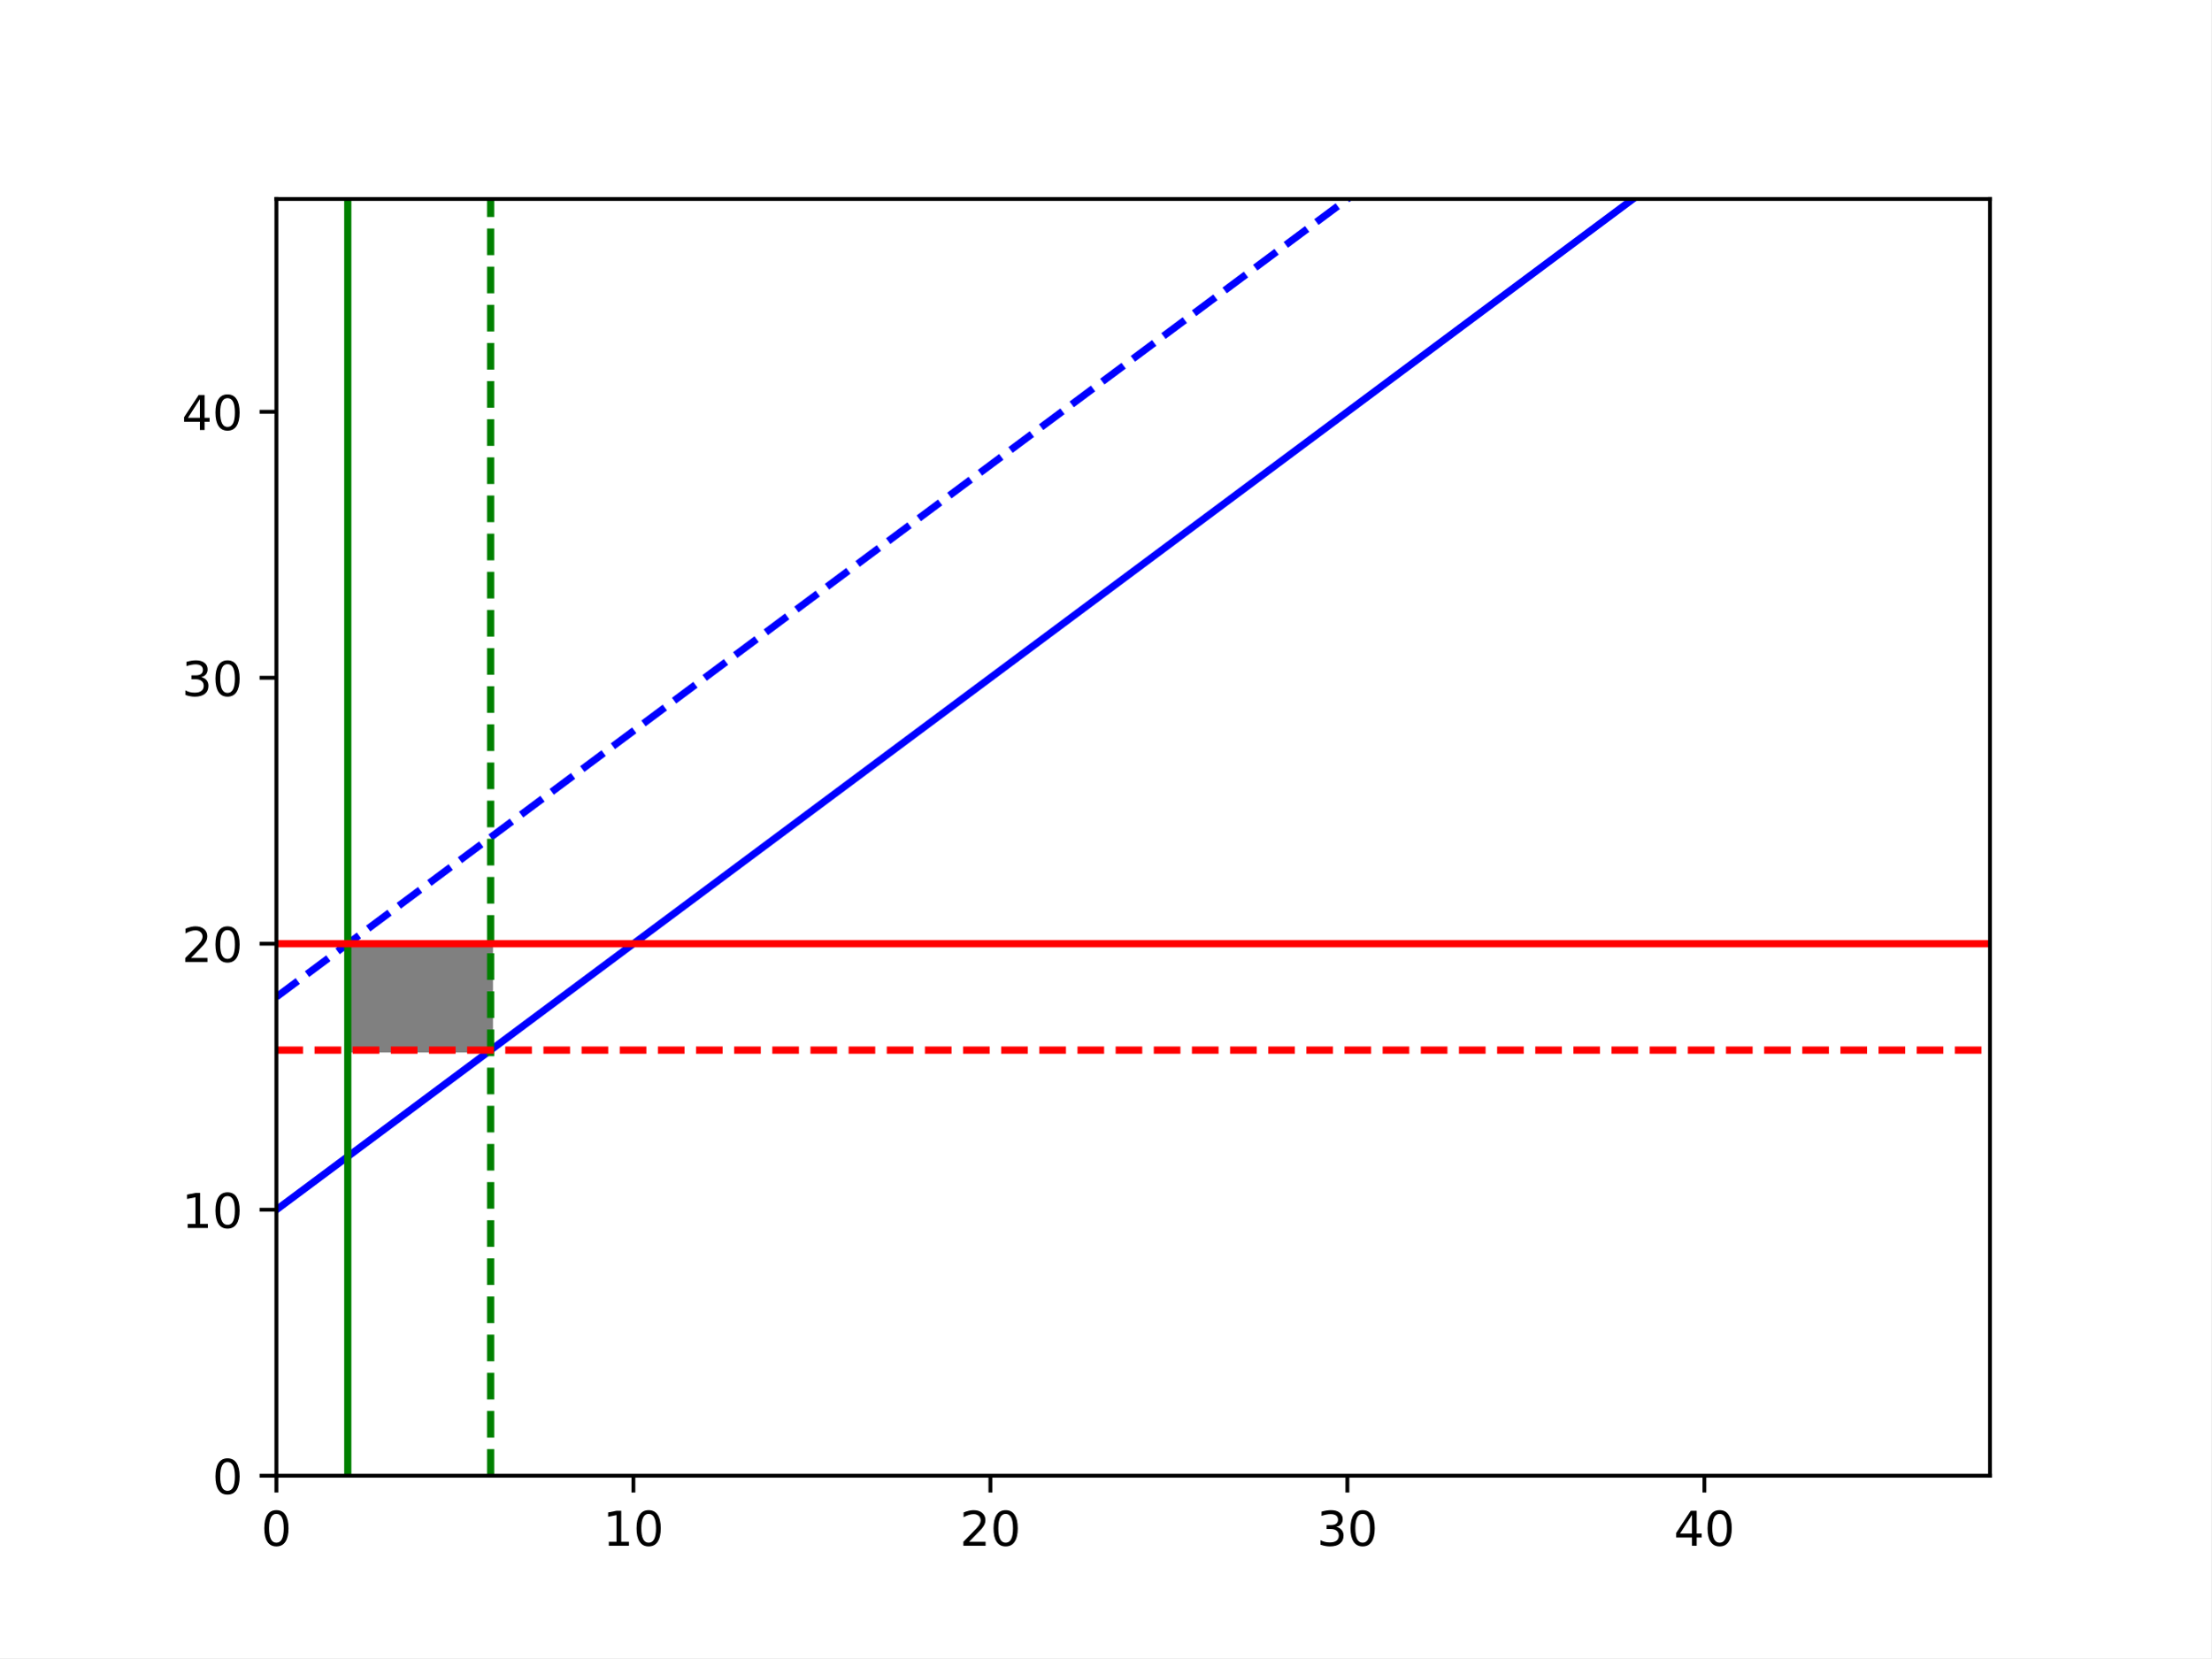
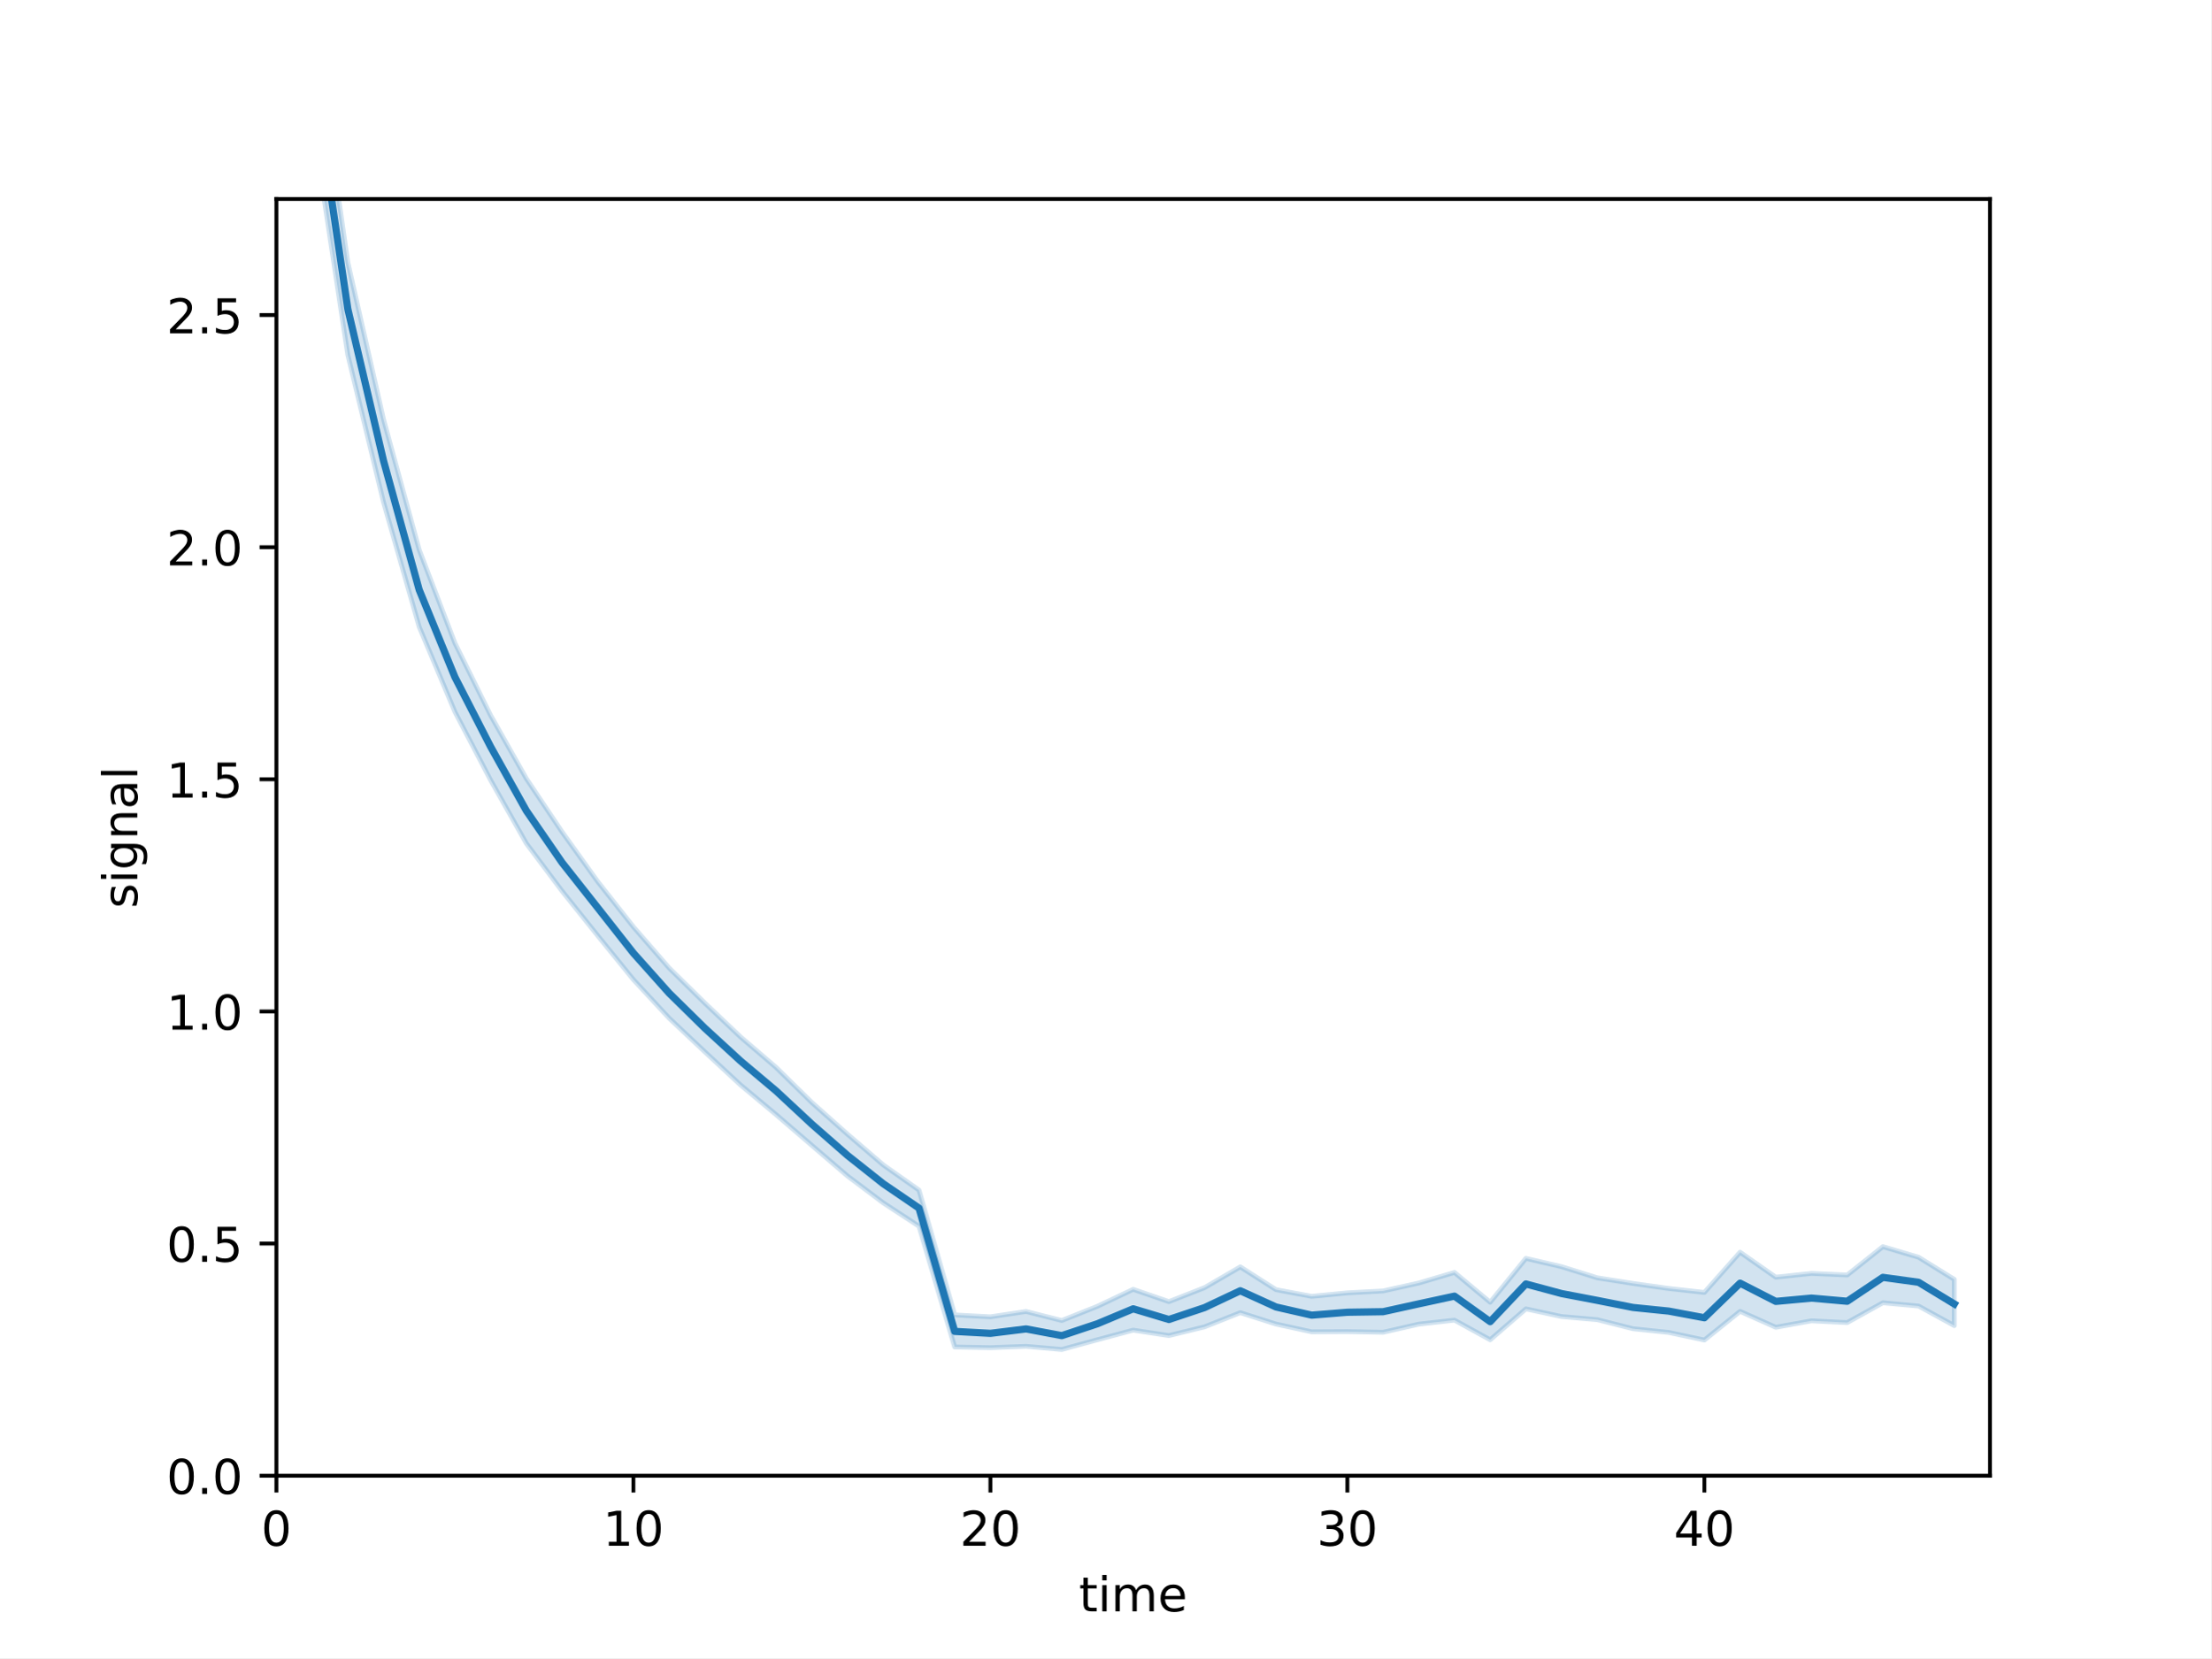
<svg xmlns="http://www.w3.org/2000/svg" xmlns:xlink="http://www.w3.org/1999/xlink" width="460.8pt" height="345.6pt" viewBox="0 0 460.8 345.6" version="1.1">
  <defs>
    <style type="text/css">*{stroke-linejoin: round; stroke-linecap: butt}</style>
  </defs>
  <g id="figure_1">
    <g id="patch_1">
      <path d="M 0 345.6  L 460.8 345.6  L 460.8 0  L 0 0  z " style="fill: #ffffff" />
    </g>
    <g id="axes_1">
      <g id="patch_2">
        <path d="M 57.6 307.584  L 414.72 307.584  L 414.72 41.472  L 57.6 41.472  z " style="fill: #ffffff" />
      </g>
-       <g id="patch_3">
-         <path d="M 72.48 218.88  L 72.48 196.704  L 72.48 196.704  L 102.24 196.704  L 102.24 218.88  L 102.24 218.88  z " clip-path="url(#paac7cf28df)" style="fill: #808080; stroke: #808080; stroke-linejoin: miter" />
+       <g id="PolyCollection_1">
+         <path d="M 57.6 -87.944  L 57.6 -59.476  L 65.04 24.985  L 72.48 73.969  L 79.92 104.67  L 87.36 130.67  L 94.8 148.38  L 102.24 162.608  L 109.68 175.786  L 117.12 185.714  L 124.56 195.016  L 132 204.188  L 139.44 212.218  L 146.88 219.233  L 154.32 226.139  L 161.76 232.346  L 169.2 238.755  L 176.64 245.134  L 184.08 250.729  L 191.52 255.593  L 198.96 280.765  L 206.4 280.903  L 213.84 280.626  L 221.28 281.279  L 228.72 279.247  L 236.16 277.252  L 243.6 278.382  L 251.04 276.561  L 258.48 273.606  L 265.92 275.983  L 273.36 277.601  L 280.8 277.561  L 288.24 277.698  L 295.68 276.001  L 303.12 275.164  L 310.56 279.26  L 318 272.815  L 325.44 274.418  L 332.88 275.068  L 340.32 276.952  L 347.76 277.729  L 355.2 279.311  L 362.64 273.334  L 370.08 276.651  L 377.52 275.305  L 384.96 275.675  L 392.4 271.543  L 399.84 272.228  L 407.28 276.306  L 407.28 266.666  L 407.28 266.666  L 399.84 262.056  L 392.4 259.849  L 384.96 265.753  L 377.52 265.424  L 370.08 266.211  L 362.64 261.006  L 355.2 269.389  L 347.76 268.565  L 340.32 267.515  L 332.88 266.343  L 325.44 264.025  L 318 262.292  L 310.56 271.436  L 303.12 265.226  L 295.68 267.427  L 288.24 269.081  L 280.8 269.475  L 273.36 270.204  L 265.92 268.809  L 258.48 264.066  L 251.04 268.389  L 243.6 271.306  L 236.16 268.744  L 228.72 272.273  L 221.28 275.24  L 213.84 273.357  L 206.4 274.471  L 198.96 274.075  L 191.52 248.064  L 184.08 242.821  L 176.64 236.429  L 169.2 229.813  L 161.76 222.51  L 154.32 216.127  L 146.88 209.063  L 139.44 201.757  L 132 193.193  L 124.56 183.752  L 117.12 173.387  L 109.68 162.277  L 102.24 149.096  L 94.8 134.049  L 87.36 114.611  L 79.92 87.409  L 72.48 54.685  L 65.04 3.038  L 57.6 -87.944  z " clip-path="url(#pe05c2d0ee8)" style="fill: #1f77b4; fill-opacity: 0.2; stroke: #1f77b4; stroke-opacity: 0.2" />
      </g>
      <g id="matplotlib.axis_1">
        <g id="xtick_1">
          <g id="line2d_1">
            <defs>
-               <path id="mcb99e632ec" d="M 0 0  L 0 3.5  " style="stroke: #000000; stroke-width: 0.8" />
-             </defs>
-             <g>
-               <use xlink:href="#mcb99e632ec" x="57.6" y="307.584" style="stroke: #000000; stroke-width: 0.8" />
+               <path id="mbeba102c73" d="M 0 0  L 0 3.5  " style="stroke: #000000; stroke-width: 0.8" />
+             </defs>
+             <g>
+               <use xlink:href="#mbeba102c73" x="57.6" y="307.584" style="stroke: #000000; stroke-width: 0.8" />
            </g>
          </g>
          <g id="text_1">
            <g transform="translate(54.41875 322.1824) scale(0.1 -0.1)">
              <defs>
                <path id="DejaVuSans-30" d="M 2034 4250  Q 1547 4250 1301 3770  Q 1056 3291 1056 2328  Q 1056 1369 1301 889  Q 1547 409 2034 409  Q 2525 409 2770 889  Q 3016 1369 3016 2328  Q 3016 3291 2770 3770  Q 2525 4250 2034 4250  z M 2034 4750  Q 2819 4750 3233 4129  Q 3647 3509 3647 2328  Q 3647 1150 3233 529  Q 2819 -91 2034 -91  Q 1250 -91 836 529  Q 422 1150 422 2328  Q 422 3509 836 4129  Q 1250 4750 2034 4750  z " transform="scale(0.015625)" />
              </defs>
              <use xlink:href="#DejaVuSans-30" />
            </g>
          </g>
        </g>
        <g id="xtick_2">
          <g id="line2d_2">
            <g>
-               <use xlink:href="#mcb99e632ec" x="132" y="307.584" style="stroke: #000000; stroke-width: 0.8" />
+               <use xlink:href="#mbeba102c73" x="132" y="307.584" style="stroke: #000000; stroke-width: 0.8" />
            </g>
          </g>
          <g id="text_2">
            <g transform="translate(125.6375 322.1824) scale(0.1 -0.1)">
              <defs>
                <path id="DejaVuSans-31" d="M 794 531  L 1825 531  L 1825 4091  L 703 3866  L 703 4441  L 1819 4666  L 2450 4666  L 2450 531  L 3481 531  L 3481 0  L 794 0  L 794 531  z " transform="scale(0.015625)" />
              </defs>
              <use xlink:href="#DejaVuSans-31" />
              <use xlink:href="#DejaVuSans-30" x="63.623" />
            </g>
          </g>
        </g>
        <g id="xtick_3">
          <g id="line2d_3">
            <g>
-               <use xlink:href="#mcb99e632ec" x="206.4" y="307.584" style="stroke: #000000; stroke-width: 0.8" />
+               <use xlink:href="#mbeba102c73" x="206.4" y="307.584" style="stroke: #000000; stroke-width: 0.8" />
            </g>
          </g>
          <g id="text_3">
            <g transform="translate(200.0375 322.1824) scale(0.1 -0.1)">
              <defs>
                <path id="DejaVuSans-32" d="M 1228 531  L 3431 531  L 3431 0  L 469 0  L 469 531  Q 828 903 1448 1529  Q 2069 2156 2228 2338  Q 2531 2678 2651 2914  Q 2772 3150 2772 3378  Q 2772 3750 2511 3984  Q 2250 4219 1831 4219  Q 1534 4219 1204 4116  Q 875 4013 500 3803  L 500 4441  Q 881 4594 1212 4672  Q 1544 4750 1819 4750  Q 2544 4750 2975 4387  Q 3406 4025 3406 3419  Q 3406 3131 3298 2873  Q 3191 2616 2906 2266  Q 2828 2175 2409 1742  Q 1991 1309 1228 531  z " transform="scale(0.015625)" />
              </defs>
              <use xlink:href="#DejaVuSans-32" />
              <use xlink:href="#DejaVuSans-30" x="63.623" />
            </g>
          </g>
        </g>
        <g id="xtick_4">
          <g id="line2d_4">
            <g>
-               <use xlink:href="#mcb99e632ec" x="280.8" y="307.584" style="stroke: #000000; stroke-width: 0.8" />
+               <use xlink:href="#mbeba102c73" x="280.8" y="307.584" style="stroke: #000000; stroke-width: 0.8" />
            </g>
          </g>
          <g id="text_4">
            <g transform="translate(274.4375 322.1824) scale(0.1 -0.1)">
              <defs>
                <path id="DejaVuSans-33" d="M 2597 2516  Q 3050 2419 3304 2112  Q 3559 1806 3559 1356  Q 3559 666 3084 287  Q 2609 -91 1734 -91  Q 1441 -91 1130 -33  Q 819 25 488 141  L 488 750  Q 750 597 1062 519  Q 1375 441 1716 441  Q 2309 441 2620 675  Q 2931 909 2931 1356  Q 2931 1769 2642 2001  Q 2353 2234 1838 2234  L 1294 2234  L 1294 2753  L 1863 2753  Q 2328 2753 2575 2939  Q 2822 3125 2822 3475  Q 2822 3834 2567 4026  Q 2313 4219 1838 4219  Q 1578 4219 1281 4162  Q 984 4106 628 3988  L 628 4550  Q 988 4650 1302 4700  Q 1616 4750 1894 4750  Q 2613 4750 3031 4423  Q 3450 4097 3450 3541  Q 3450 3153 3228 2886  Q 3006 2619 2597 2516  z " transform="scale(0.015625)" />
              </defs>
              <use xlink:href="#DejaVuSans-33" />
              <use xlink:href="#DejaVuSans-30" x="63.623" />
            </g>
          </g>
        </g>
        <g id="xtick_5">
          <g id="line2d_5">
            <g>
-               <use xlink:href="#mcb99e632ec" x="355.2" y="307.584" style="stroke: #000000; stroke-width: 0.8" />
+               <use xlink:href="#mbeba102c73" x="355.2" y="307.584" style="stroke: #000000; stroke-width: 0.8" />
            </g>
          </g>
          <g id="text_5">
            <g transform="translate(348.8375 322.1824) scale(0.1 -0.1)">
              <defs>
                <path id="DejaVuSans-34" d="M 2419 4116  L 825 1625  L 2419 1625  L 2419 4116  z M 2253 4666  L 3047 4666  L 3047 1625  L 3713 1625  L 3713 1100  L 3047 1100  L 3047 0  L 2419 0  L 2419 1100  L 313 1100  L 313 1709  L 2253 4666  z " transform="scale(0.015625)" />
              </defs>
              <use xlink:href="#DejaVuSans-34" />
              <use xlink:href="#DejaVuSans-30" x="63.623" />
            </g>
+           </g>
+         </g>
+         <g id="text_6">
+           <g transform="translate(224.8639 335.8606) scale(0.1 -0.1)">
+             <defs>
+               <path id="DejaVuSans-74" d="M 1172 4494  L 1172 3500  L 2356 3500  L 2356 3053  L 1172 3053  L 1172 1153  Q 1172 725 1289 603  Q 1406 481 1766 481  L 2356 481  L 2356 0  L 1766 0  Q 1100 0 847 248  Q 594 497 594 1153  L 594 3053  L 172 3053  L 172 3500  L 594 3500  L 594 4494  L 1172 4494  z " transform="scale(0.015625)" />
+               <path id="DejaVuSans-69" d="M 603 3500  L 1178 3500  L 1178 0  L 603 0  L 603 3500  z M 603 4863  L 1178 4863  L 1178 4134  L 603 4134  L 603 4863  z " transform="scale(0.015625)" />
+               <path id="DejaVuSans-6d" d="M 3328 2828  Q 3544 3216 3844 3400  Q 4144 3584 4550 3584  Q 5097 3584 5394 3201  Q 5691 2819 5691 2113  L 5691 0  L 5113 0  L 5113 2094  Q 5113 2597 4934 2840  Q 4756 3084 4391 3084  Q 3944 3084 3684 2787  Q 3425 2491 3425 1978  L 3425 0  L 2847 0  L 2847 2094  Q 2847 2600 2669 2842  Q 2491 3084 2119 3084  Q 1678 3084 1418 2786  Q 1159 2488 1159 1978  L 1159 0  L 581 0  L 581 3500  L 1159 3500  L 1159 2956  Q 1356 3278 1631 3431  Q 1906 3584 2284 3584  Q 2666 3584 2933 3390  Q 3200 3197 3328 2828  z " transform="scale(0.015625)" />
+               <path id="DejaVuSans-65" d="M 3597 1894  L 3597 1613  L 953 1613  Q 991 1019 1311 708  Q 1631 397 2203 397  Q 2534 397 2845 478  Q 3156 559 3463 722  L 3463 178  Q 3153 47 2828 -22  Q 2503 -91 2169 -91  Q 1331 -91 842 396  Q 353 884 353 1716  Q 353 2575 817 3079  Q 1281 3584 2069 3584  Q 2775 3584 3186 3129  Q 3597 2675 3597 1894  z M 3022 2063  Q 3016 2534 2758 2815  Q 2500 3097 2075 3097  Q 1594 3097 1305 2825  Q 1016 2553 972 2059  L 3022 2063  z " transform="scale(0.015625)" />
+             </defs>
+             <use xlink:href="#DejaVuSans-74" />
+             <use xlink:href="#DejaVuSans-69" x="39.209" />
+             <use xlink:href="#DejaVuSans-6d" x="66.992" />
+             <use xlink:href="#DejaVuSans-65" x="164.404" />
          </g>
        </g>
      </g>
      <g id="matplotlib.axis_2">
        <g id="ytick_1">
          <g id="line2d_6">
            <defs>
-               <path id="m3d96cde33f" d="M 0 0  L -3.5 0  " style="stroke: #000000; stroke-width: 0.8" />
-             </defs>
-             <g>
-               <use xlink:href="#m3d96cde33f" x="57.6" y="307.584" style="stroke: #000000; stroke-width: 0.8" />
-             </g>
-           </g>
-           <g id="text_6">
-             <g transform="translate(44.2375 311.3832) scale(0.1 -0.1)">
+               <path id="mc3f7261b74" d="M 0 0  L -3.5 0  " style="stroke: #000000; stroke-width: 0.8" />
+             </defs>
+             <g>
+               <use xlink:href="#mc3f7261b74" x="57.6" y="307.584" style="stroke: #000000; stroke-width: 0.8" />
+             </g>
+           </g>
+           <g id="text_7">
+             <g transform="translate(34.69687 311.3832) scale(0.1 -0.1)">
+               <defs>
+                 <path id="DejaVuSans-2e" d="M 684 794  L 1344 794  L 1344 0  L 684 0  L 684 794  z " transform="scale(0.015625)" />
+               </defs>
              <use xlink:href="#DejaVuSans-30" />
+               <use xlink:href="#DejaVuSans-2e" x="63.623" />
+               <use xlink:href="#DejaVuSans-30" x="95.41" />
            </g>
          </g>
        </g>
        <g id="ytick_2">
          <g id="line2d_7">
            <g>
-               <use xlink:href="#m3d96cde33f" x="57.6" y="252.144" style="stroke: #000000; stroke-width: 0.8" />
-             </g>
-           </g>
-           <g id="text_7">
-             <g transform="translate(37.875 255.9432) scale(0.1 -0.1)">
-               <use xlink:href="#DejaVuSans-31" />
-               <use xlink:href="#DejaVuSans-30" x="63.623" />
+               <use xlink:href="#mc3f7261b74" x="57.6" y="259.2" style="stroke: #000000; stroke-width: 0.8" />
+             </g>
+           </g>
+           <g id="text_8">
+             <g transform="translate(34.69687 262.9992) scale(0.1 -0.1)">
+               <defs>
+                 <path id="DejaVuSans-35" d="M 691 4666  L 3169 4666  L 3169 4134  L 1269 4134  L 1269 2991  Q 1406 3038 1543 3061  Q 1681 3084 1819 3084  Q 2600 3084 3056 2656  Q 3513 2228 3513 1497  Q 3513 744 3044 326  Q 2575 -91 1722 -91  Q 1428 -91 1123 -41  Q 819 9 494 109  L 494 744  Q 775 591 1075 516  Q 1375 441 1709 441  Q 2250 441 2565 725  Q 2881 1009 2881 1497  Q 2881 1984 2565 2268  Q 2250 2553 1709 2553  Q 1456 2553 1204 2497  Q 953 2441 691 2322  L 691 4666  z " transform="scale(0.015625)" />
+               </defs>
+               <use xlink:href="#DejaVuSans-30" />
+               <use xlink:href="#DejaVuSans-2e" x="63.623" />
+               <use xlink:href="#DejaVuSans-35" x="95.41" />
            </g>
          </g>
        </g>
        <g id="ytick_3">
          <g id="line2d_8">
            <g>
-               <use xlink:href="#m3d96cde33f" x="57.6" y="196.704" style="stroke: #000000; stroke-width: 0.8" />
-             </g>
-           </g>
-           <g id="text_8">
-             <g transform="translate(37.875 200.5032) scale(0.1 -0.1)">
-               <use xlink:href="#DejaVuSans-32" />
-               <use xlink:href="#DejaVuSans-30" x="63.623" />
+               <use xlink:href="#mc3f7261b74" x="57.6" y="210.816" style="stroke: #000000; stroke-width: 0.8" />
+             </g>
+           </g>
+           <g id="text_9">
+             <g transform="translate(34.69687 214.6152) scale(0.1 -0.1)">
+               <use xlink:href="#DejaVuSans-31" />
+               <use xlink:href="#DejaVuSans-2e" x="63.623" />
+               <use xlink:href="#DejaVuSans-30" x="95.41" />
            </g>
          </g>
        </g>
        <g id="ytick_4">
          <g id="line2d_9">
            <g>
-               <use xlink:href="#m3d96cde33f" x="57.6" y="141.264" style="stroke: #000000; stroke-width: 0.8" />
-             </g>
-           </g>
-           <g id="text_9">
-             <g transform="translate(37.875 145.0632) scale(0.1 -0.1)">
-               <use xlink:href="#DejaVuSans-33" />
-               <use xlink:href="#DejaVuSans-30" x="63.623" />
+               <use xlink:href="#mc3f7261b74" x="57.6" y="162.432" style="stroke: #000000; stroke-width: 0.8" />
+             </g>
+           </g>
+           <g id="text_10">
+             <g transform="translate(34.69687 166.2312) scale(0.1 -0.1)">
+               <use xlink:href="#DejaVuSans-31" />
+               <use xlink:href="#DejaVuSans-2e" x="63.623" />
+               <use xlink:href="#DejaVuSans-35" x="95.41" />
            </g>
          </g>
        </g>
        <g id="ytick_5">
          <g id="line2d_10">
            <g>
-               <use xlink:href="#m3d96cde33f" x="57.6" y="85.824" style="stroke: #000000; stroke-width: 0.8" />
-             </g>
-           </g>
-           <g id="text_10">
-             <g transform="translate(37.875 89.62322) scale(0.1 -0.1)">
-               <use xlink:href="#DejaVuSans-34" />
-               <use xlink:href="#DejaVuSans-30" x="63.623" />
-             </g>
-           </g>
-         </g>
-       </g>
-       <g id="line2d_11">
-         <path d="M 57.6 207.792  L 337.797 -1  " clip-path="url(#paac7cf28df)" style="fill: none; stroke-dasharray: 5.55,2.4; stroke-dashoffset: 0; stroke: #0000ff; stroke-width: 1.5" />
+               <use xlink:href="#mc3f7261b74" x="57.6" y="114.048" style="stroke: #000000; stroke-width: 0.8" />
+             </g>
+           </g>
+           <g id="text_11">
+             <g transform="translate(34.69687 117.8472) scale(0.1 -0.1)">
+               <use xlink:href="#DejaVuSans-32" />
+               <use xlink:href="#DejaVuSans-2e" x="63.623" />
+               <use xlink:href="#DejaVuSans-30" x="95.41" />
+             </g>
+           </g>
+         </g>
+         <g id="ytick_6">
+           <g id="line2d_11">
+             <g>
+               <use xlink:href="#mc3f7261b74" x="57.6" y="65.664" style="stroke: #000000; stroke-width: 0.8" />
+             </g>
+           </g>
+           <g id="text_12">
+             <g transform="translate(34.69687 69.46322) scale(0.1 -0.1)">
+               <use xlink:href="#DejaVuSans-32" />
+               <use xlink:href="#DejaVuSans-2e" x="63.623" />
+               <use xlink:href="#DejaVuSans-35" x="95.41" />
+             </g>
+           </g>
+         </g>
+         <g id="text_13">
+           <g transform="translate(28.61719 189.3178) rotate(-90) scale(0.1 -0.1)">
+             <defs>
+               <path id="DejaVuSans-73" d="M 2834 3397  L 2834 2853  Q 2591 2978 2328 3040  Q 2066 3103 1784 3103  Q 1356 3103 1142 2972  Q 928 2841 928 2578  Q 928 2378 1081 2264  Q 1234 2150 1697 2047  L 1894 2003  Q 2506 1872 2764 1633  Q 3022 1394 3022 966  Q 3022 478 2636 193  Q 2250 -91 1575 -91  Q 1294 -91 989 -36  Q 684 19 347 128  L 347 722  Q 666 556 975 473  Q 1284 391 1588 391  Q 1994 391 2212 530  Q 2431 669 2431 922  Q 2431 1156 2273 1281  Q 2116 1406 1581 1522  L 1381 1569  Q 847 1681 609 1914  Q 372 2147 372 2553  Q 372 3047 722 3315  Q 1072 3584 1716 3584  Q 2034 3584 2315 3537  Q 2597 3491 2834 3397  z " transform="scale(0.015625)" />
+               <path id="DejaVuSans-67" d="M 2906 1791  Q 2906 2416 2648 2759  Q 2391 3103 1925 3103  Q 1463 3103 1205 2759  Q 947 2416 947 1791  Q 947 1169 1205 825  Q 1463 481 1925 481  Q 2391 481 2648 825  Q 2906 1169 2906 1791  z M 3481 434  Q 3481 -459 3084 -895  Q 2688 -1331 1869 -1331  Q 1566 -1331 1297 -1286  Q 1028 -1241 775 -1147  L 775 -588  Q 1028 -725 1275 -790  Q 1522 -856 1778 -856  Q 2344 -856 2625 -561  Q 2906 -266 2906 331  L 2906 616  Q 2728 306 2450 153  Q 2172 0 1784 0  Q 1141 0 747 490  Q 353 981 353 1791  Q 353 2603 747 3093  Q 1141 3584 1784 3584  Q 2172 3584 2450 3431  Q 2728 3278 2906 2969  L 2906 3500  L 3481 3500  L 3481 434  z " transform="scale(0.015625)" />
+               <path id="DejaVuSans-6e" d="M 3513 2113  L 3513 0  L 2938 0  L 2938 2094  Q 2938 2591 2744 2837  Q 2550 3084 2163 3084  Q 1697 3084 1428 2787  Q 1159 2491 1159 1978  L 1159 0  L 581 0  L 581 3500  L 1159 3500  L 1159 2956  Q 1366 3272 1645 3428  Q 1925 3584 2291 3584  Q 2894 3584 3203 3211  Q 3513 2838 3513 2113  z " transform="scale(0.015625)" />
+               <path id="DejaVuSans-61" d="M 2194 1759  Q 1497 1759 1228 1600  Q 959 1441 959 1056  Q 959 750 1161 570  Q 1363 391 1709 391  Q 2188 391 2477 730  Q 2766 1069 2766 1631  L 2766 1759  L 2194 1759  z M 3341 1997  L 3341 0  L 2766 0  L 2766 531  Q 2569 213 2275 61  Q 1981 -91 1556 -91  Q 1019 -91 701 211  Q 384 513 384 1019  Q 384 1609 779 1909  Q 1175 2209 1959 2209  L 2766 2209  L 2766 2266  Q 2766 2663 2505 2880  Q 2244 3097 1772 3097  Q 1472 3097 1187 3025  Q 903 2953 641 2809  L 641 3341  Q 956 3463 1253 3523  Q 1550 3584 1831 3584  Q 2591 3584 2966 3190  Q 3341 2797 3341 1997  z " transform="scale(0.015625)" />
+               <path id="DejaVuSans-6c" d="M 603 4863  L 1178 4863  L 1178 0  L 603 0  L 603 4863  z " transform="scale(0.015625)" />
+             </defs>
+             <use xlink:href="#DejaVuSans-73" />
+             <use xlink:href="#DejaVuSans-69" x="52.1" />
+             <use xlink:href="#DejaVuSans-67" x="79.883" />
+             <use xlink:href="#DejaVuSans-6e" x="143.359" />
+             <use xlink:href="#DejaVuSans-61" x="206.738" />
+             <use xlink:href="#DejaVuSans-6c" x="268.018" />
+           </g>
+         </g>
      </g>
      <g id="line2d_12">
-         <path d="M 57.6 252.144  L 397.317 -1  " clip-path="url(#paac7cf28df)" style="fill: none; stroke: #0000ff; stroke-width: 1.5; stroke-linecap: square" />
-       </g>
-       <g id="LineCollection_1">
-         <path d="M 72.48 307.584  L 72.48 41.472  " clip-path="url(#paac7cf28df)" style="fill: none; stroke: #008000; stroke-width: 1.5" />
-       </g>
-       <g id="LineCollection_2">
-         <path d="M 102.24 307.584  L 102.24 41.472  " clip-path="url(#paac7cf28df)" style="fill: none; stroke-dasharray: 5.55,2.4; stroke-dashoffset: 0; stroke: #008000; stroke-width: 1.5" />
-       </g>
-       <g id="LineCollection_3">
-         <path d="M 57.6 218.88  L 414.72 218.88  " clip-path="url(#paac7cf28df)" style="fill: none; stroke-dasharray: 5.55,2.4; stroke-dashoffset: 0; stroke: #ff0000; stroke-width: 1.5" />
-       </g>
-       <g id="LineCollection_4">
-         <path d="M 57.6 196.704  L 414.72 196.704  " clip-path="url(#paac7cf28df)" style="fill: none; stroke: #ff0000; stroke-width: 1.5" />
+         <path d="M 63.751 -1  L 65.04 14.131  L 72.48 64.41  L 79.92 96.019  L 87.36 122.945  L 94.8 141.126  L 102.24 155.633  L 109.68 168.963  L 117.12 179.77  L 124.56 189.2  L 132 198.655  L 139.44 206.989  L 146.88 214.305  L 154.32 221.131  L 161.76 227.399  L 169.2 234.322  L 176.64 240.84  L 184.08 246.737  L 191.52 251.811  L 198.96 277.506  L 206.4 277.912  L 213.84 276.992  L 221.28 278.394  L 228.72 275.91  L 236.16 272.797  L 243.6 275.029  L 251.04 272.545  L 258.48 269.035  L 265.92 272.418  L 273.36 274.123  L 280.8 273.518  L 288.24 273.403  L 295.68 271.766  L 303.12 270.156  L 310.56 275.478  L 318 267.618  L 325.44 269.622  L 332.88 271.045  L 340.32 272.519  L 347.76 273.276  L 355.2 274.666  L 362.64 267.455  L 370.08 271.255  L 377.52 270.568  L 384.96 271.226  L 392.4 266.244  L 399.84 267.271  L 407.28 271.788  " clip-path="url(#pe05c2d0ee8)" style="fill: none; stroke: #1f77b4; stroke-width: 1.5; stroke-linecap: square" />
+       </g>
+       <g id="patch_3">
+         <path d="M 57.6 307.584  L 57.6 41.472  " style="fill: none; stroke: #000000; stroke-width: 0.8; stroke-linejoin: miter; stroke-linecap: square" />
      </g>
      <g id="patch_4">
-         <path d="M 57.6 307.584  L 57.6 41.472  " style="fill: none; stroke: #000000; stroke-width: 0.8; stroke-linejoin: miter; stroke-linecap: square" />
+         <path d="M 414.72 307.584  L 414.72 41.472  " style="fill: none; stroke: #000000; stroke-width: 0.8; stroke-linejoin: miter; stroke-linecap: square" />
      </g>
      <g id="patch_5">
-         <path d="M 414.72 307.584  L 414.72 41.472  " style="fill: none; stroke: #000000; stroke-width: 0.8; stroke-linejoin: miter; stroke-linecap: square" />
+         <path d="M 57.6 307.584  L 414.72 307.584  " style="fill: none; stroke: #000000; stroke-width: 0.8; stroke-linejoin: miter; stroke-linecap: square" />
      </g>
      <g id="patch_6">
-         <path d="M 57.6 307.584  L 414.72 307.584  " style="fill: none; stroke: #000000; stroke-width: 0.8; stroke-linejoin: miter; stroke-linecap: square" />
-       </g>
-       <g id="patch_7">
        <path d="M 57.6 41.472  L 414.72 41.472  " style="fill: none; stroke: #000000; stroke-width: 0.8; stroke-linejoin: miter; stroke-linecap: square" />
      </g>
    </g>
  </g>
  <defs>
-     <clipPath id="paac7cf28df">
+     <clipPath id="pe05c2d0ee8">
      <rect x="57.6" y="41.472" width="357.12" height="266.112" />
    </clipPath>
  </defs>
</svg>
